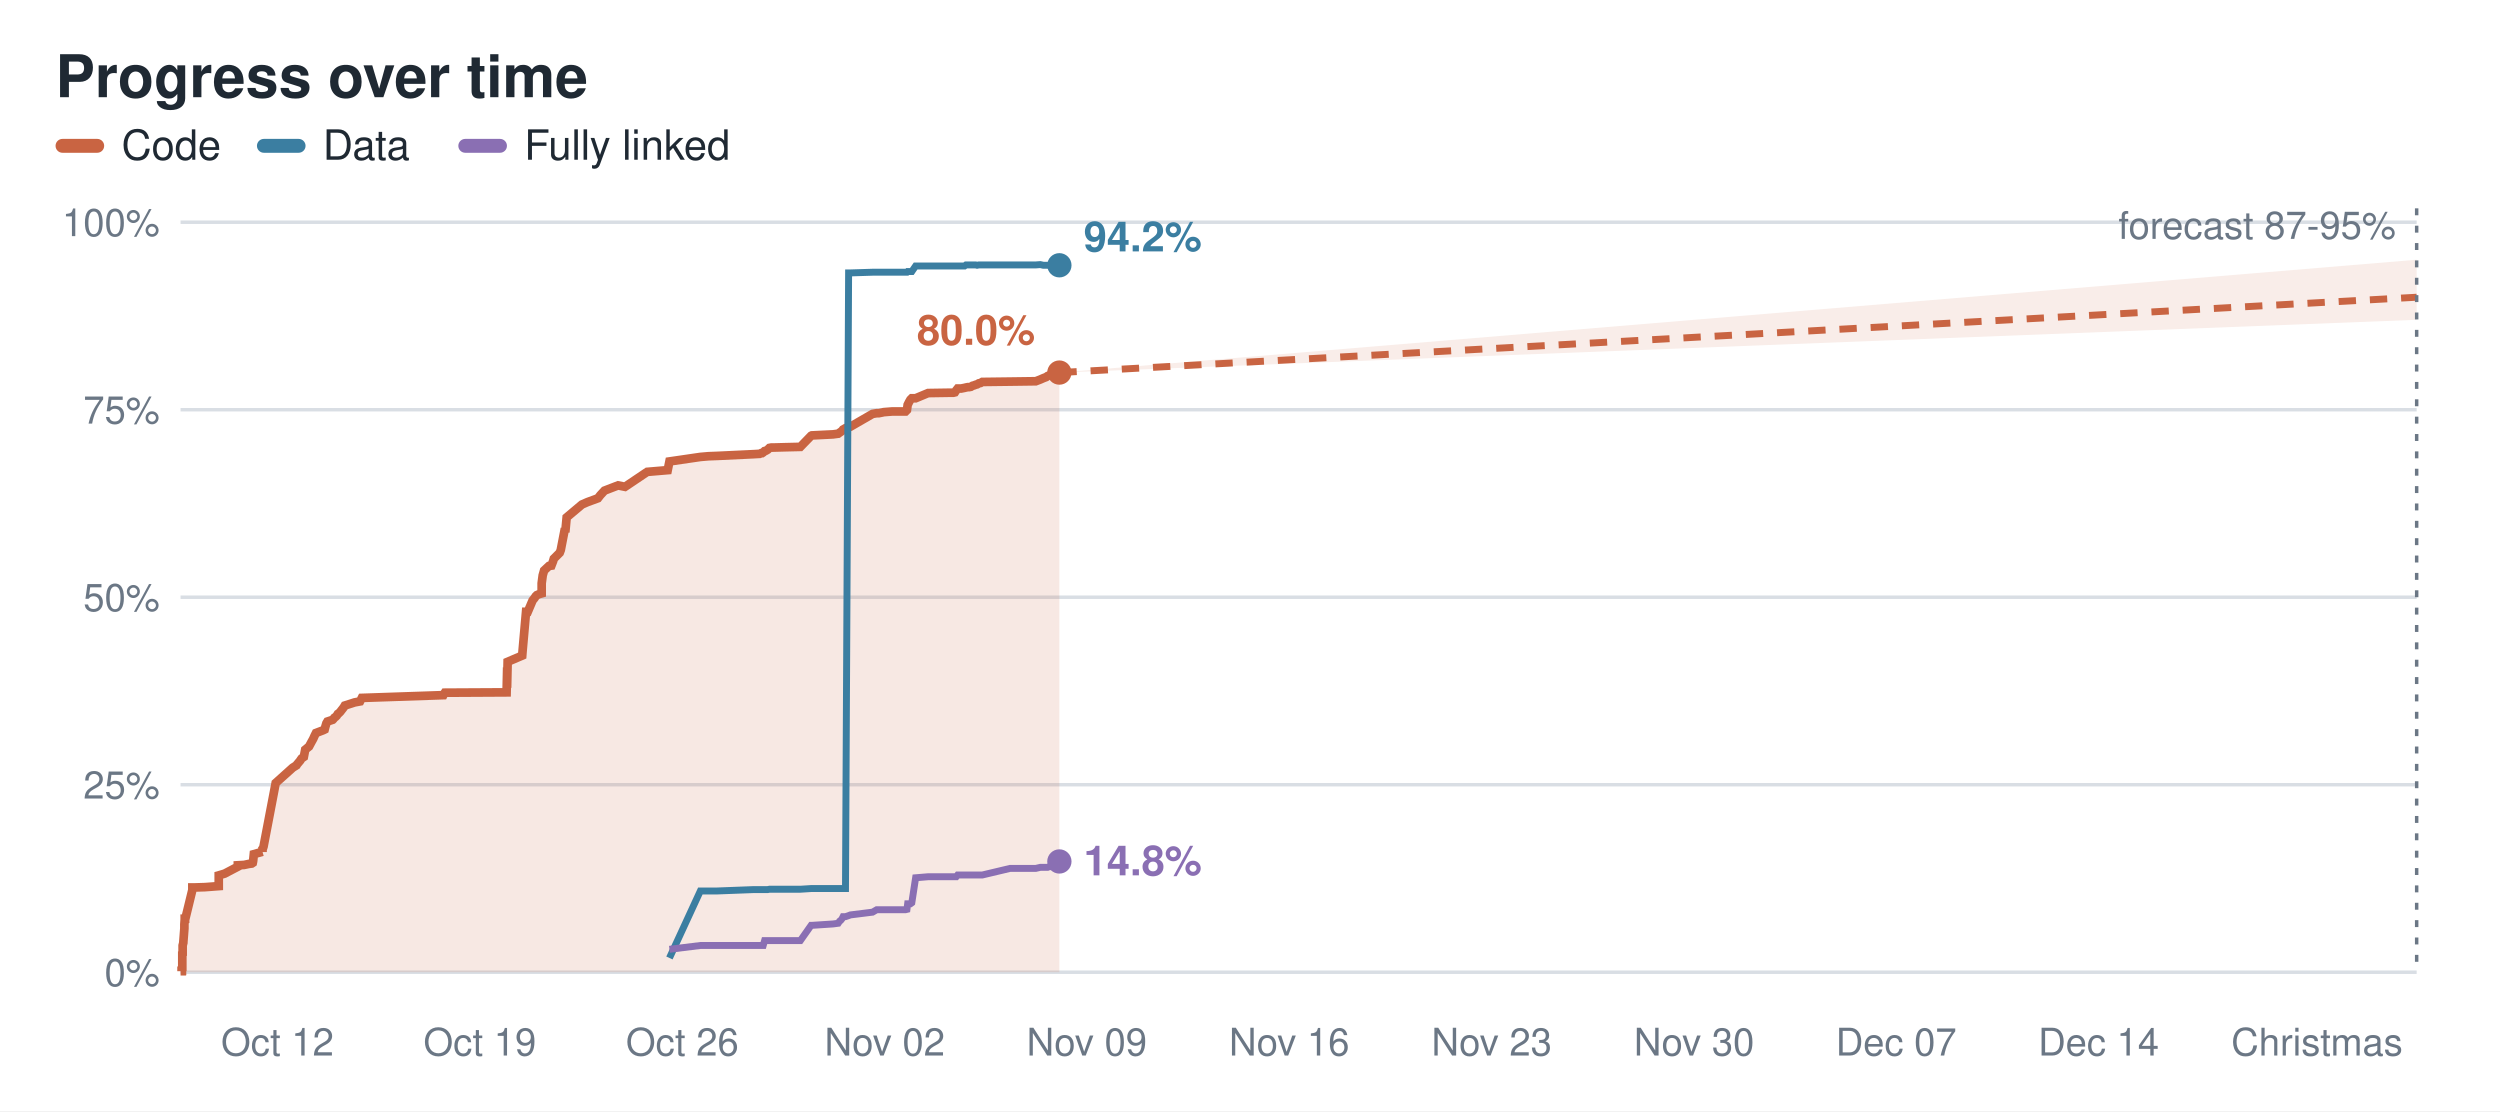
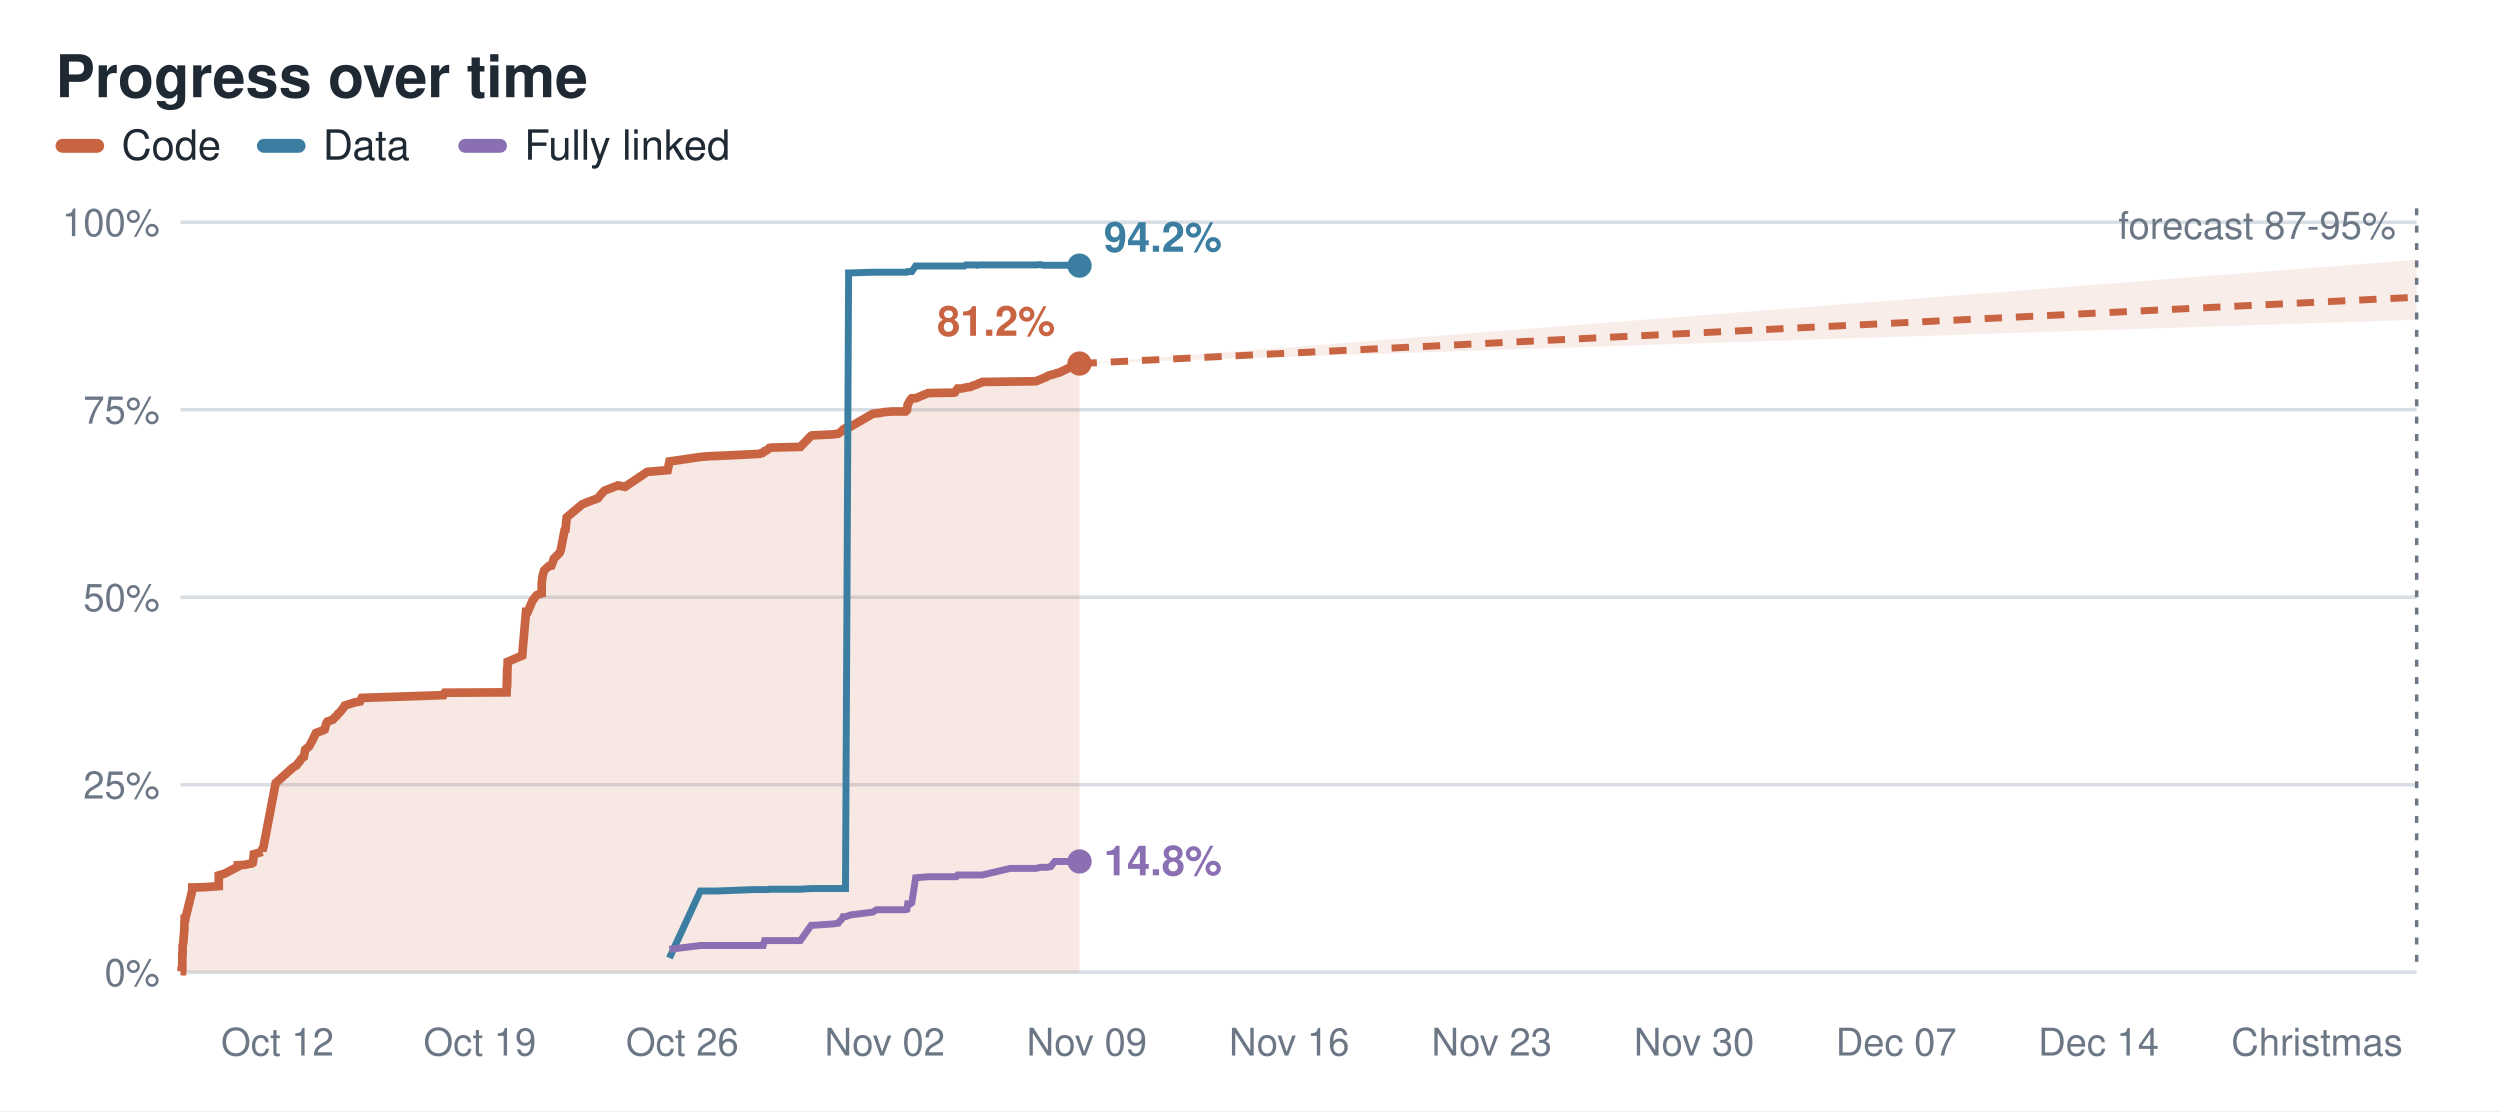
<svg xmlns="http://www.w3.org/2000/svg" viewBox="0 0 720 320" width="720" height="320" font-family="-apple-system,Segoe UI,Helvetica,Arial,sans-serif" role="img" aria-label="Progress over time">
  <rect width="100%" height="100%" fill="#ffffff" />
  <text x="16" y="28" font-size="17" font-weight="600" fill="#1f2933">Progress over time</text>
  <rect x="16" y="40" width="14" height="4" rx="2" fill="#c96442" />
  <text x="35" y="46" font-size="12" fill="#1f2933">Code</text>
  <rect x="74" y="40" width="14" height="4" rx="2" fill="#3b7ea1" />
  <text x="93" y="46" font-size="12" fill="#1f2933">Data</text>
  <rect x="132" y="40" width="14" height="4" rx="2" fill="#8a6fb3" />
  <text x="151" y="46" font-size="12" fill="#1f2933">Fully linked</text>
  <line x1="52" y1="280.0" x2="696" y2="280.0" stroke="#d9dee4" />
  <text x="46" y="284.0" font-size="11" fill="#6b7785" text-anchor="end">0%</text>
  <line x1="52" y1="226.0" x2="696" y2="226.0" stroke="#d9dee4" />
  <text x="46" y="230.0" font-size="11" fill="#6b7785" text-anchor="end">25%</text>
  <line x1="52" y1="172.0" x2="696" y2="172.0" stroke="#d9dee4" />
  <text x="46" y="176.0" font-size="11" fill="#6b7785" text-anchor="end">50%</text>
  <line x1="52" y1="118.0" x2="696" y2="118.0" stroke="#d9dee4" />
  <text x="46" y="122.0" font-size="11" fill="#6b7785" text-anchor="end">75%</text>
  <line x1="52" y1="64.0" x2="696" y2="64.0" stroke="#d9dee4" />
  <text x="46" y="68.0" font-size="11" fill="#6b7785" text-anchor="end">100%</text>
  <text x="79.9" y="304" font-size="11" fill="#6b7785" text-anchor="middle">Oct 12</text>
  <text x="138.2" y="304" font-size="11" fill="#6b7785" text-anchor="middle">Oct 19</text>
  <text x="196.5" y="304" font-size="11" fill="#6b7785" text-anchor="middle">Oct 26</text>
  <text x="254.8" y="304" font-size="11" fill="#6b7785" text-anchor="middle">Nov 02</text>
  <text x="313.0" y="304" font-size="11" fill="#6b7785" text-anchor="middle">Nov 09</text>
  <text x="371.3" y="304" font-size="11" fill="#6b7785" text-anchor="middle">Nov 16</text>
  <text x="429.6" y="304" font-size="11" fill="#6b7785" text-anchor="middle">Nov 23</text>
  <text x="487.9" y="304" font-size="11" fill="#6b7785" text-anchor="middle">Nov 30</text>
  <text x="546.1" y="304" font-size="11" fill="#6b7785" text-anchor="middle">Dec 07</text>
  <text x="604.4" y="304" font-size="11" fill="#6b7785" text-anchor="middle">Dec 14</text>
-   <polygon points="305.1,107.3 696.0,74.8 696.0,92.1" fill="#c96442" opacity="0.12" />
-   <line x1="305.1" y1="107.3" x2="696.0" y2="85.6" stroke="#c96442" stroke-width="2" stroke-dasharray="5,4" />
+   <polygon points="310.9,104.7 696.0,74.8 696.0,92.1" fill="#c96442" opacity="0.12" />
+   <line x1="310.9" y1="104.7" x2="696.0" y2="85.6" stroke="#c96442" stroke-width="2" stroke-dasharray="5,4" />
  <line x1="696.0" y1="60" x2="696.0" y2="280.0" stroke="#6b7785" stroke-dasharray="2,3" />
  <text x="692.0" y="304" font-size="11" fill="#6b7785" text-anchor="end">Christmas</text>
  <text x="690.0" y="68.8" font-size="11" fill="#6b7785" text-anchor="end">forecast 87-95%</text>
-   <polygon points="52.0,280.0 52.0,279.7 52.0,279.7 52.1,279.7 52.1,279.7 52.3,279.7 52.3,279.7 52.3,279.7 52.3,279.7 52.3,279.6 52.3,279.6 52.3,279.6 52.3,279.6 52.4,279.6 52.4,279.5 52.4,279.5 52.4,279.5 52.4,279.5 52.4,279.5 52.4,279.4 52.4,279.4 52.4,279.4 52.4,279.4 52.4,279.4 52.4,279.3 52.4,279.3 52.4,279.3 52.4,279.3 52.4,279.2 52.4,279.2 52.5,279.1 52.5,279.1 52.5,279.0 52.5,279.0 52.5,278.9 52.5,278.9 52.5,278.9 52.5,278.8 52.5,278.8 52.5,278.7 52.5,278.7 52.5,278.6 52.5,274.0 52.6,275.3 52.6,274.0 52.6,274.0 52.6,274.0 52.6,272.9 52.6,272.3 52.8,271.5 52.8,271.3 53.1,267.4 53.1,267.0 53.1,266.2 53.2,264.8 53.2,264.7 53.2,264.6 53.3,264.6 53.3,264.4 53.3,264.3 53.3,264.4 53.3,264.4 53.3,264.4 53.4,264.5 55.4,256.3 55.4,255.7 55.4,255.6 55.7,255.6 55.8,255.6 59.0,255.5 63.0,255.2 63.0,252.1 64.7,251.6 68.5,249.6 68.5,249.2 70.3,249.1 71.7,248.8 72.5,248.7 72.5,248.7 72.8,248.5 72.9,248.0 73.1,246.0 75.6,245.3 75.6,245.4 75.6,244.5 75.7,244.4 75.9,243.8 79.4,225.5 84.3,221.1 85.4,220.4 85.5,220.2 86.5,219.0 86.6,218.8 86.9,218.4 87.5,218.0 87.9,215.9 89.0,215.0 89.7,213.7 90.2,212.8 90.6,211.9 91.0,211.1 93.1,210.3 93.5,210.1 93.7,209.3 94.0,208.3 94.3,207.8 95.8,207.3 96.0,207.1 96.3,206.7 96.6,206.5 97.0,206.1 97.3,205.6 97.6,205.4 98.0,205.0 98.3,204.6 98.7,204.1 99.0,203.7 99.3,203.2 101.5,202.5 102.1,202.3 103.7,202.0 104.2,201.0 127.7,200.2 127.9,199.8 128.1,199.5 145.9,199.4 146.0,195.1 146.1,195.2 146.2,190.6 150.4,188.8 150.5,187.5 151.5,176.2 152.0,176.2 153.4,172.9 153.9,172.3 154.3,171.7 154.6,171.4 155.3,171.1 156.0,170.9 156.0,168.0 156.3,165.7 156.7,164.3 158.1,163.0 158.8,162.9 159.3,161.6 159.5,160.9 161.2,159.2 161.5,158.4 162.7,152.2 162.8,153.3 163.2,149.0 167.6,145.3 169.2,144.6 172.2,143.5 172.9,142.6 174.1,141.3 178.0,139.8 180.0,140.2 186.4,135.9 192.3,135.4 192.8,132.9 201.7,131.6 204.0,131.4 206.6,131.3 217.1,130.8 218.8,130.7 219.2,130.5 219.5,130.5 219.8,130.3 220.2,129.9 220.6,129.8 221.1,129.5 221.6,129.0 222.1,128.9 222.6,128.9 226.3,128.8 230.5,128.7 233.6,125.5 233.8,125.4 239.9,125.1 241.4,124.9 241.8,124.6 242.1,124.4 242.5,124.1 242.8,123.7 243.5,123.3 244.4,123.1 244.9,122.9 251.3,119.2 252.5,119.0 253.1,119.0 254.1,118.8 254.5,118.7 257.0,118.5 260.8,118.5 261.2,118.1 261.4,116.6 261.8,115.8 262.2,115.1 262.6,114.7 263.7,114.7 267.3,113.2 267.5,113.2 273.9,113.1 274.6,113.1 275.0,113.0 275.4,112.4 275.8,111.9 276.4,111.9 276.8,111.9 277.3,111.8 277.8,111.7 278.2,111.6 278.7,111.5 279.1,111.5 279.6,111.4 280.1,111.1 280.5,111.0 281.0,110.8 281.4,110.7 281.9,110.4 282.4,110.3 282.9,110.0 290.9,109.9 298.3,109.8 299.6,109.3 300.5,108.9 301.3,108.6 301.7,108.3 302.2,108.1 302.6,108.0 303.8,107.7 304.2,107.5 305.1,107.3 305.1,280.0" fill="#c96442" opacity="0.15" />
-   <polyline points="52.0,279.7 52.0,279.7 52.1,279.7 52.1,279.7 52.3,279.7 52.3,279.7 52.3,279.7 52.3,279.7 52.3,279.6 52.3,279.6 52.3,279.6 52.3,279.6 52.4,279.6 52.4,279.5 52.4,279.5 52.4,279.5 52.4,279.5 52.4,279.5 52.4,279.4 52.4,279.4 52.4,279.4 52.4,279.4 52.4,279.4 52.4,279.3 52.4,279.3 52.4,279.3 52.4,279.3 52.4,279.2 52.4,279.2 52.5,279.1 52.5,279.1 52.5,279.0 52.5,279.0 52.5,278.9 52.5,278.9 52.5,278.9 52.5,278.8 52.5,278.8 52.5,278.7 52.5,278.7 52.5,278.6 52.5,274.0 52.6,275.3 52.6,274.0 52.6,274.0 52.6,274.0 52.6,272.9 52.6,272.3 52.8,271.5 52.8,271.3 53.1,267.4 53.1,267.0 53.1,266.2 53.2,264.8 53.2,264.7 53.2,264.6 53.3,264.6 53.3,264.4 53.3,264.3 53.3,264.4 53.3,264.4 53.3,264.4 53.4,264.5 55.4,256.3 55.4,255.7 55.4,255.6 55.7,255.6 55.8,255.6 59.0,255.5 63.0,255.2 63.0,252.1 64.7,251.6 68.5,249.6 68.5,249.2 70.3,249.1 71.7,248.8 72.5,248.7 72.5,248.7 72.8,248.5 72.9,248.0 73.1,246.0 75.6,245.3 75.6,245.4 75.6,244.5 75.7,244.4 75.9,243.8 79.4,225.5 84.3,221.1 85.4,220.4 85.5,220.2 86.5,219.0 86.6,218.8 86.9,218.4 87.5,218.0 87.9,215.9 89.0,215.0 89.7,213.7 90.2,212.8 90.6,211.9 91.0,211.1 93.1,210.3 93.5,210.1 93.7,209.3 94.0,208.3 94.3,207.8 95.8,207.3 96.0,207.1 96.3,206.7 96.6,206.5 97.0,206.1 97.3,205.6 97.6,205.4 98.0,205.0 98.3,204.6 98.7,204.1 99.0,203.7 99.3,203.2 101.5,202.5 102.1,202.3 103.7,202.0 104.2,201.0 127.7,200.2 127.9,199.8 128.1,199.5 145.9,199.4 146.0,195.1 146.1,195.2 146.2,190.6 150.4,188.8 150.5,187.5 151.5,176.2 152.0,176.2 153.4,172.9 153.9,172.3 154.3,171.7 154.6,171.4 155.3,171.1 156.0,170.9 156.0,168.0 156.3,165.7 156.7,164.3 158.1,163.0 158.8,162.9 159.3,161.6 159.5,160.9 161.2,159.2 161.5,158.4 162.7,152.2 162.8,153.3 163.2,149.0 167.6,145.3 169.2,144.6 172.2,143.5 172.9,142.6 174.1,141.3 178.0,139.8 180.0,140.2 186.4,135.9 192.3,135.4 192.8,132.9 201.7,131.6 204.0,131.4 206.6,131.3 217.1,130.8 218.8,130.7 219.2,130.5 219.5,130.5 219.8,130.3 220.2,129.9 220.6,129.8 221.1,129.5 221.6,129.0 222.1,128.9 222.6,128.9 226.3,128.8 230.5,128.7 233.6,125.5 233.8,125.4 239.9,125.1 241.4,124.9 241.8,124.6 242.1,124.4 242.5,124.1 242.8,123.7 243.5,123.3 244.4,123.1 244.9,122.9 251.3,119.2 252.5,119.0 253.1,119.0 254.1,118.8 254.5,118.7 257.0,118.5 260.8,118.5 261.2,118.1 261.4,116.6 261.8,115.8 262.2,115.1 262.6,114.7 263.7,114.7 267.3,113.2 267.5,113.2 273.9,113.1 274.6,113.1 275.0,113.0 275.4,112.4 275.8,111.9 276.4,111.9 276.8,111.9 277.3,111.8 277.8,111.7 278.2,111.6 278.7,111.5 279.1,111.5 279.6,111.4 280.1,111.1 280.5,111.0 281.0,110.8 281.4,110.7 281.9,110.4 282.4,110.3 282.9,110.0 290.9,109.9 298.3,109.8 299.6,109.3 300.5,108.9 301.3,108.6 301.7,108.3 302.2,108.1 302.6,108.0 303.8,107.7 304.2,107.5 305.1,107.3" fill="none" stroke="#c96442" stroke-width="2.5" />
-   <circle cx="305.1" cy="107.3" r="3.5" fill="#c96442" />
-   <text x="298.1" y="99.3" font-size="12" font-weight="600" fill="#c96442" text-anchor="end">80.0%</text>
-   <polyline points="192.8,275.9 201.7,256.6 204.0,256.6 206.6,256.6 217.1,256.2 218.8,256.2 219.2,256.2 219.5,256.2 219.8,256.2 220.2,256.2 220.6,256.2 221.1,256.2 221.6,256.1 222.1,256.1 222.6,256.1 226.3,256.1 230.5,256.1 233.6,255.9 233.8,255.9 239.9,255.9 241.4,255.9 241.8,255.9 242.1,255.9 242.5,255.9 242.8,255.9 243.5,255.9 244.4,78.6 244.9,78.6 251.3,78.4 252.5,78.4 253.1,78.4 254.1,78.4 254.5,78.4 257.0,78.4 260.8,78.4 261.2,78.4 261.4,78.2 261.8,78.2 262.2,78.2 262.6,78.2 263.7,76.6 267.3,76.6 267.5,76.6 273.9,76.6 274.6,76.6 275.0,76.6 275.4,76.6 275.8,76.6 276.4,76.6 276.8,76.6 277.3,76.6 277.8,76.6 278.2,76.3 278.7,76.3 279.1,76.3 279.6,76.3 280.1,76.3 280.5,76.3 281.0,76.3 281.4,76.4 281.9,76.3 282.4,76.3 282.9,76.3 290.9,76.3 298.3,76.3 299.6,76.2 300.5,76.4 301.3,76.4 301.7,76.4 302.2,76.4 302.6,76.4 303.8,76.4 304.2,76.4 305.1,76.4" fill="none" stroke="#3b7ea1" stroke-width="2" />
-   <circle cx="305.1" cy="76.4" r="3.5" fill="#3b7ea1" />
-   <text x="312.1" y="72.4" font-size="12" font-weight="600" fill="#3b7ea1">94.2%</text>
-   <polyline points="192.8,273.4 201.7,272.3 204.0,272.3 206.6,272.3 217.1,272.3 218.8,272.3 219.2,272.3 219.5,272.3 219.8,272.3 220.2,270.9 220.6,270.9 221.1,270.9 221.6,270.9 222.1,270.9 222.6,270.9 226.3,270.9 230.5,270.9 233.6,266.5 233.8,266.5 239.9,266.1 241.4,265.9 241.8,265.3 242.1,265.1 242.5,264.6 242.8,264.0 243.5,264.0 244.4,263.7 244.9,263.5 251.3,262.7 252.5,262.0 253.1,262.0 254.1,262.0 254.5,262.0 257.0,262.0 260.8,262.0 261.2,261.9 261.4,260.3 261.8,260.3 262.2,260.3 262.6,260.0 263.7,252.8 267.3,252.5 267.5,252.5 273.9,252.5 274.6,252.5 275.0,252.5 275.4,252.5 275.8,252.0 276.4,252.0 276.8,252.0 277.3,252.0 277.8,252.0 278.2,252.0 278.7,252.0 279.1,252.0 279.6,252.0 280.1,252.0 280.5,252.0 281.0,252.0 281.4,252.0 281.9,252.0 282.4,252.0 282.9,252.0 290.9,250.1 298.3,250.1 299.6,249.8 300.5,249.8 301.3,249.8 301.7,249.8 302.2,249.6 302.6,249.6 303.8,248.1 304.2,248.1 305.1,248.1" fill="none" stroke="#8a6fb3" stroke-width="2" />
-   <circle cx="305.1" cy="248.1" r="3.5" fill="#8a6fb3" />
-   <text x="312.1" y="252.1" font-size="12" font-weight="600" fill="#8a6fb3">14.8%</text>
+   <polygon points="52.0,280.0 52.0,279.7 52.0,279.7 52.1,279.7 52.1,279.7 52.3,279.7 52.3,279.7 52.3,279.7 52.3,279.7 52.3,279.6 52.3,279.6 52.3,279.6 52.3,279.6 52.4,279.6 52.4,279.5 52.4,279.5 52.4,279.5 52.4,279.5 52.4,279.5 52.4,279.4 52.4,279.4 52.4,279.4 52.4,279.4 52.4,279.4 52.4,279.3 52.4,279.3 52.4,279.3 52.4,279.3 52.4,279.2 52.4,279.2 52.5,279.1 52.5,279.1 52.5,279.0 52.5,279.0 52.5,278.9 52.5,278.9 52.5,278.9 52.5,278.8 52.5,278.8 52.5,278.7 52.5,278.7 52.5,278.6 52.5,274.0 52.6,275.3 52.6,274.0 52.6,274.0 52.6,274.0 52.6,272.9 52.6,272.3 52.8,271.5 52.8,271.3 53.1,267.4 53.1,267.0 53.1,266.2 53.2,264.8 53.2,264.7 53.2,264.6 53.3,264.6 53.3,264.4 53.3,264.3 53.3,264.4 53.3,264.4 53.3,264.4 53.4,264.5 55.4,256.3 55.4,255.7 55.4,255.6 55.7,255.6 55.8,255.6 59.0,255.5 63.0,255.2 63.0,252.1 64.7,251.6 68.5,249.6 68.5,249.2 70.3,249.1 71.7,248.8 72.5,248.7 72.5,248.7 72.8,248.5 72.9,248.0 73.1,246.0 75.6,245.3 75.6,245.4 75.6,244.5 75.7,244.4 75.9,243.8 79.4,225.5 84.3,221.1 85.4,220.4 85.5,220.2 86.5,219.0 86.6,218.8 86.9,218.4 87.5,218.0 87.9,215.9 89.0,215.0 89.7,213.7 90.2,212.8 90.6,211.9 91.0,211.1 93.1,210.3 93.5,210.1 93.7,209.3 94.0,208.3 94.3,207.8 95.8,207.3 96.0,207.1 96.3,206.7 96.6,206.5 97.0,206.1 97.3,205.6 97.6,205.4 98.0,205.0 98.3,204.6 98.7,204.1 99.0,203.7 99.3,203.2 101.5,202.5 102.1,202.3 103.7,202.0 104.2,201.0 127.7,200.2 127.9,199.8 128.1,199.5 145.9,199.4 146.0,195.1 146.1,195.2 146.2,190.6 150.4,188.8 150.5,187.5 151.5,176.2 152.0,176.2 153.4,172.9 153.9,172.3 154.3,171.7 154.6,171.4 155.3,171.1 156.0,170.9 156.0,168.0 156.3,165.7 156.7,164.3 158.1,163.0 158.8,162.9 159.3,161.6 159.5,160.9 161.2,159.2 161.5,158.4 162.7,152.2 162.8,153.3 163.2,149.0 167.6,145.3 169.2,144.6 172.2,143.5 172.9,142.6 174.1,141.3 178.0,139.8 180.0,140.2 186.4,135.9 192.3,135.4 192.8,132.9 201.7,131.6 204.0,131.4 206.6,131.3 217.1,130.8 218.8,130.7 219.2,130.5 219.5,130.5 219.8,130.3 220.2,129.9 220.6,129.8 221.1,129.5 221.6,129.0 222.1,128.9 222.6,128.9 226.3,128.8 230.5,128.7 233.6,125.5 233.8,125.4 239.9,125.1 241.4,124.9 241.8,124.6 242.1,124.4 242.5,124.1 242.8,123.7 243.5,123.3 244.4,123.1 244.9,122.9 251.3,119.2 252.5,119.0 253.1,119.0 254.1,118.8 254.5,118.7 257.0,118.5 260.8,118.5 261.2,118.1 261.4,116.6 261.8,115.8 262.2,115.1 262.6,114.7 263.7,114.7 267.3,113.2 267.5,113.2 273.9,113.1 274.6,113.1 275.0,113.0 275.4,112.4 275.8,111.9 276.4,111.9 276.8,111.9 277.3,111.8 277.8,111.7 278.2,111.6 278.7,111.5 279.1,111.5 279.6,111.4 280.1,111.1 280.5,111.0 281.0,110.8 281.4,110.7 281.9,110.4 282.4,110.3 282.9,110.0 290.9,109.9 298.3,109.8 299.6,109.3 300.5,108.9 301.3,108.6 301.7,108.3 302.2,108.1 302.6,108.0 303.8,107.7 304.2,107.5 305.1,107.3 310.0,104.9 310.4,104.8 310.9,104.7 310.9,280.0" fill="#c96442" opacity="0.15" />
+   <polyline points="52.0,279.7 52.0,279.7 52.1,279.7 52.1,279.7 52.3,279.7 52.3,279.7 52.3,279.7 52.3,279.7 52.3,279.6 52.3,279.6 52.3,279.6 52.3,279.6 52.4,279.6 52.4,279.5 52.4,279.5 52.4,279.5 52.4,279.5 52.4,279.5 52.4,279.4 52.4,279.4 52.4,279.4 52.4,279.4 52.4,279.4 52.4,279.3 52.4,279.3 52.4,279.3 52.4,279.3 52.4,279.2 52.4,279.2 52.5,279.1 52.5,279.1 52.5,279.0 52.5,279.0 52.5,278.9 52.5,278.9 52.5,278.9 52.5,278.8 52.5,278.8 52.5,278.7 52.5,278.7 52.5,278.6 52.5,274.0 52.6,275.3 52.6,274.0 52.6,274.0 52.6,274.0 52.6,272.9 52.6,272.3 52.8,271.5 52.8,271.3 53.1,267.4 53.1,267.0 53.1,266.2 53.2,264.8 53.2,264.7 53.2,264.6 53.3,264.6 53.3,264.4 53.3,264.3 53.3,264.4 53.3,264.4 53.3,264.4 53.4,264.5 55.4,256.3 55.4,255.7 55.4,255.6 55.7,255.6 55.8,255.6 59.0,255.5 63.0,255.2 63.0,252.1 64.7,251.6 68.5,249.6 68.5,249.2 70.3,249.1 71.7,248.8 72.5,248.7 72.5,248.7 72.8,248.5 72.9,248.0 73.1,246.0 75.6,245.3 75.6,245.4 75.6,244.5 75.7,244.4 75.9,243.8 79.4,225.5 84.3,221.1 85.4,220.4 85.5,220.2 86.5,219.0 86.6,218.8 86.9,218.4 87.5,218.0 87.9,215.9 89.0,215.0 89.7,213.7 90.2,212.8 90.6,211.9 91.0,211.1 93.1,210.3 93.5,210.1 93.7,209.3 94.0,208.3 94.3,207.8 95.8,207.3 96.0,207.1 96.3,206.7 96.6,206.5 97.0,206.1 97.3,205.6 97.6,205.4 98.0,205.0 98.3,204.6 98.7,204.1 99.0,203.7 99.3,203.2 101.5,202.5 102.1,202.3 103.7,202.0 104.2,201.0 127.7,200.2 127.9,199.8 128.1,199.5 145.9,199.4 146.0,195.1 146.1,195.2 146.2,190.6 150.4,188.8 150.5,187.5 151.5,176.2 152.0,176.2 153.4,172.9 153.9,172.3 154.3,171.7 154.6,171.4 155.3,171.1 156.0,170.9 156.0,168.0 156.3,165.7 156.7,164.3 158.1,163.0 158.8,162.9 159.3,161.6 159.5,160.9 161.2,159.2 161.5,158.4 162.7,152.2 162.8,153.3 163.2,149.0 167.6,145.3 169.2,144.6 172.2,143.5 172.9,142.6 174.1,141.3 178.0,139.8 180.0,140.2 186.4,135.9 192.3,135.4 192.8,132.9 201.7,131.6 204.0,131.4 206.6,131.3 217.1,130.8 218.8,130.7 219.2,130.5 219.5,130.5 219.8,130.3 220.2,129.9 220.6,129.8 221.1,129.5 221.6,129.0 222.1,128.9 222.6,128.9 226.3,128.8 230.5,128.7 233.6,125.5 233.8,125.4 239.9,125.1 241.4,124.9 241.8,124.6 242.1,124.4 242.5,124.1 242.8,123.7 243.5,123.3 244.4,123.1 244.9,122.9 251.3,119.2 252.5,119.0 253.1,119.0 254.1,118.8 254.5,118.7 257.0,118.5 260.8,118.5 261.2,118.1 261.4,116.6 261.8,115.8 262.2,115.1 262.6,114.7 263.7,114.7 267.3,113.2 267.5,113.2 273.9,113.1 274.6,113.1 275.0,113.0 275.4,112.4 275.8,111.9 276.4,111.9 276.8,111.9 277.3,111.8 277.8,111.7 278.2,111.6 278.7,111.5 279.1,111.5 279.6,111.4 280.1,111.1 280.5,111.0 281.0,110.8 281.4,110.7 281.9,110.4 282.4,110.3 282.9,110.0 290.9,109.9 298.3,109.8 299.6,109.3 300.5,108.9 301.3,108.6 301.7,108.3 302.2,108.1 302.6,108.0 303.8,107.7 304.2,107.5 305.1,107.3 310.0,104.9 310.4,104.8 310.9,104.7" fill="none" stroke="#c96442" stroke-width="2.5" />
+   <circle cx="310.9" cy="104.7" r="3.5" fill="#c96442" />
+   <text x="303.9" y="96.7" font-size="12" font-weight="600" fill="#c96442" text-anchor="end">81.2%</text>
+   <polyline points="192.8,275.9 201.7,256.6 204.0,256.6 206.6,256.6 217.1,256.2 218.8,256.2 219.2,256.2 219.5,256.2 219.8,256.2 220.2,256.2 220.6,256.2 221.1,256.2 221.6,256.1 222.1,256.1 222.6,256.1 226.3,256.1 230.5,256.1 233.6,255.9 233.8,255.9 239.9,255.9 241.4,255.9 241.8,255.9 242.1,255.9 242.5,255.9 242.8,255.9 243.5,255.9 244.4,78.6 244.9,78.6 251.3,78.4 252.5,78.4 253.1,78.4 254.1,78.4 254.5,78.4 257.0,78.4 260.8,78.4 261.2,78.4 261.4,78.2 261.8,78.2 262.2,78.2 262.6,78.2 263.7,76.6 267.3,76.6 267.5,76.6 273.9,76.6 274.6,76.6 275.0,76.6 275.4,76.6 275.8,76.6 276.4,76.6 276.8,76.6 277.3,76.6 277.8,76.6 278.2,76.3 278.7,76.3 279.1,76.3 279.6,76.3 280.1,76.3 280.5,76.3 281.0,76.3 281.4,76.4 281.9,76.3 282.4,76.3 282.9,76.3 290.9,76.3 298.3,76.3 299.6,76.2 300.5,76.4 301.3,76.4 301.7,76.4 302.2,76.4 302.6,76.4 303.8,76.4 304.2,76.4 305.1,76.4 310.0,76.4 310.4,76.5 310.9,76.5" fill="none" stroke="#3b7ea1" stroke-width="2" />
+   <circle cx="310.9" cy="76.5" r="3.5" fill="#3b7ea1" />
+   <text x="317.9" y="72.5" font-size="12" font-weight="600" fill="#3b7ea1">94.2%</text>
+   <polyline points="192.8,273.4 201.7,272.3 204.0,272.3 206.6,272.3 217.1,272.3 218.8,272.3 219.2,272.3 219.5,272.3 219.8,272.3 220.2,270.9 220.6,270.9 221.1,270.9 221.6,270.9 222.1,270.9 222.6,270.9 226.3,270.9 230.5,270.9 233.6,266.5 233.8,266.5 239.9,266.1 241.4,265.9 241.8,265.3 242.1,265.1 242.5,264.6 242.8,264.0 243.5,264.0 244.4,263.7 244.9,263.5 251.3,262.7 252.5,262.0 253.1,262.0 254.1,262.0 254.5,262.0 257.0,262.0 260.8,262.0 261.2,261.9 261.4,260.3 261.8,260.3 262.2,260.3 262.6,260.0 263.7,252.8 267.3,252.5 267.5,252.5 273.9,252.5 274.6,252.5 275.0,252.5 275.4,252.5 275.8,252.0 276.4,252.0 276.8,252.0 277.3,252.0 277.8,252.0 278.2,252.0 278.7,252.0 279.1,252.0 279.6,252.0 280.1,252.0 280.5,252.0 281.0,252.0 281.4,252.0 281.9,252.0 282.4,252.0 282.9,252.0 290.9,250.1 298.3,250.1 299.6,249.8 300.5,249.8 301.3,249.8 301.7,249.8 302.2,249.6 302.6,249.6 303.8,248.1 304.2,248.1 305.1,248.1 310.0,248.1 310.4,248.1 310.9,248.1" fill="none" stroke="#8a6fb3" stroke-width="2" />
+   <circle cx="310.9" cy="248.1" r="3.5" fill="#8a6fb3" />
+   <text x="317.9" y="252.1" font-size="12" font-weight="600" fill="#8a6fb3">14.8%</text>
</svg>
